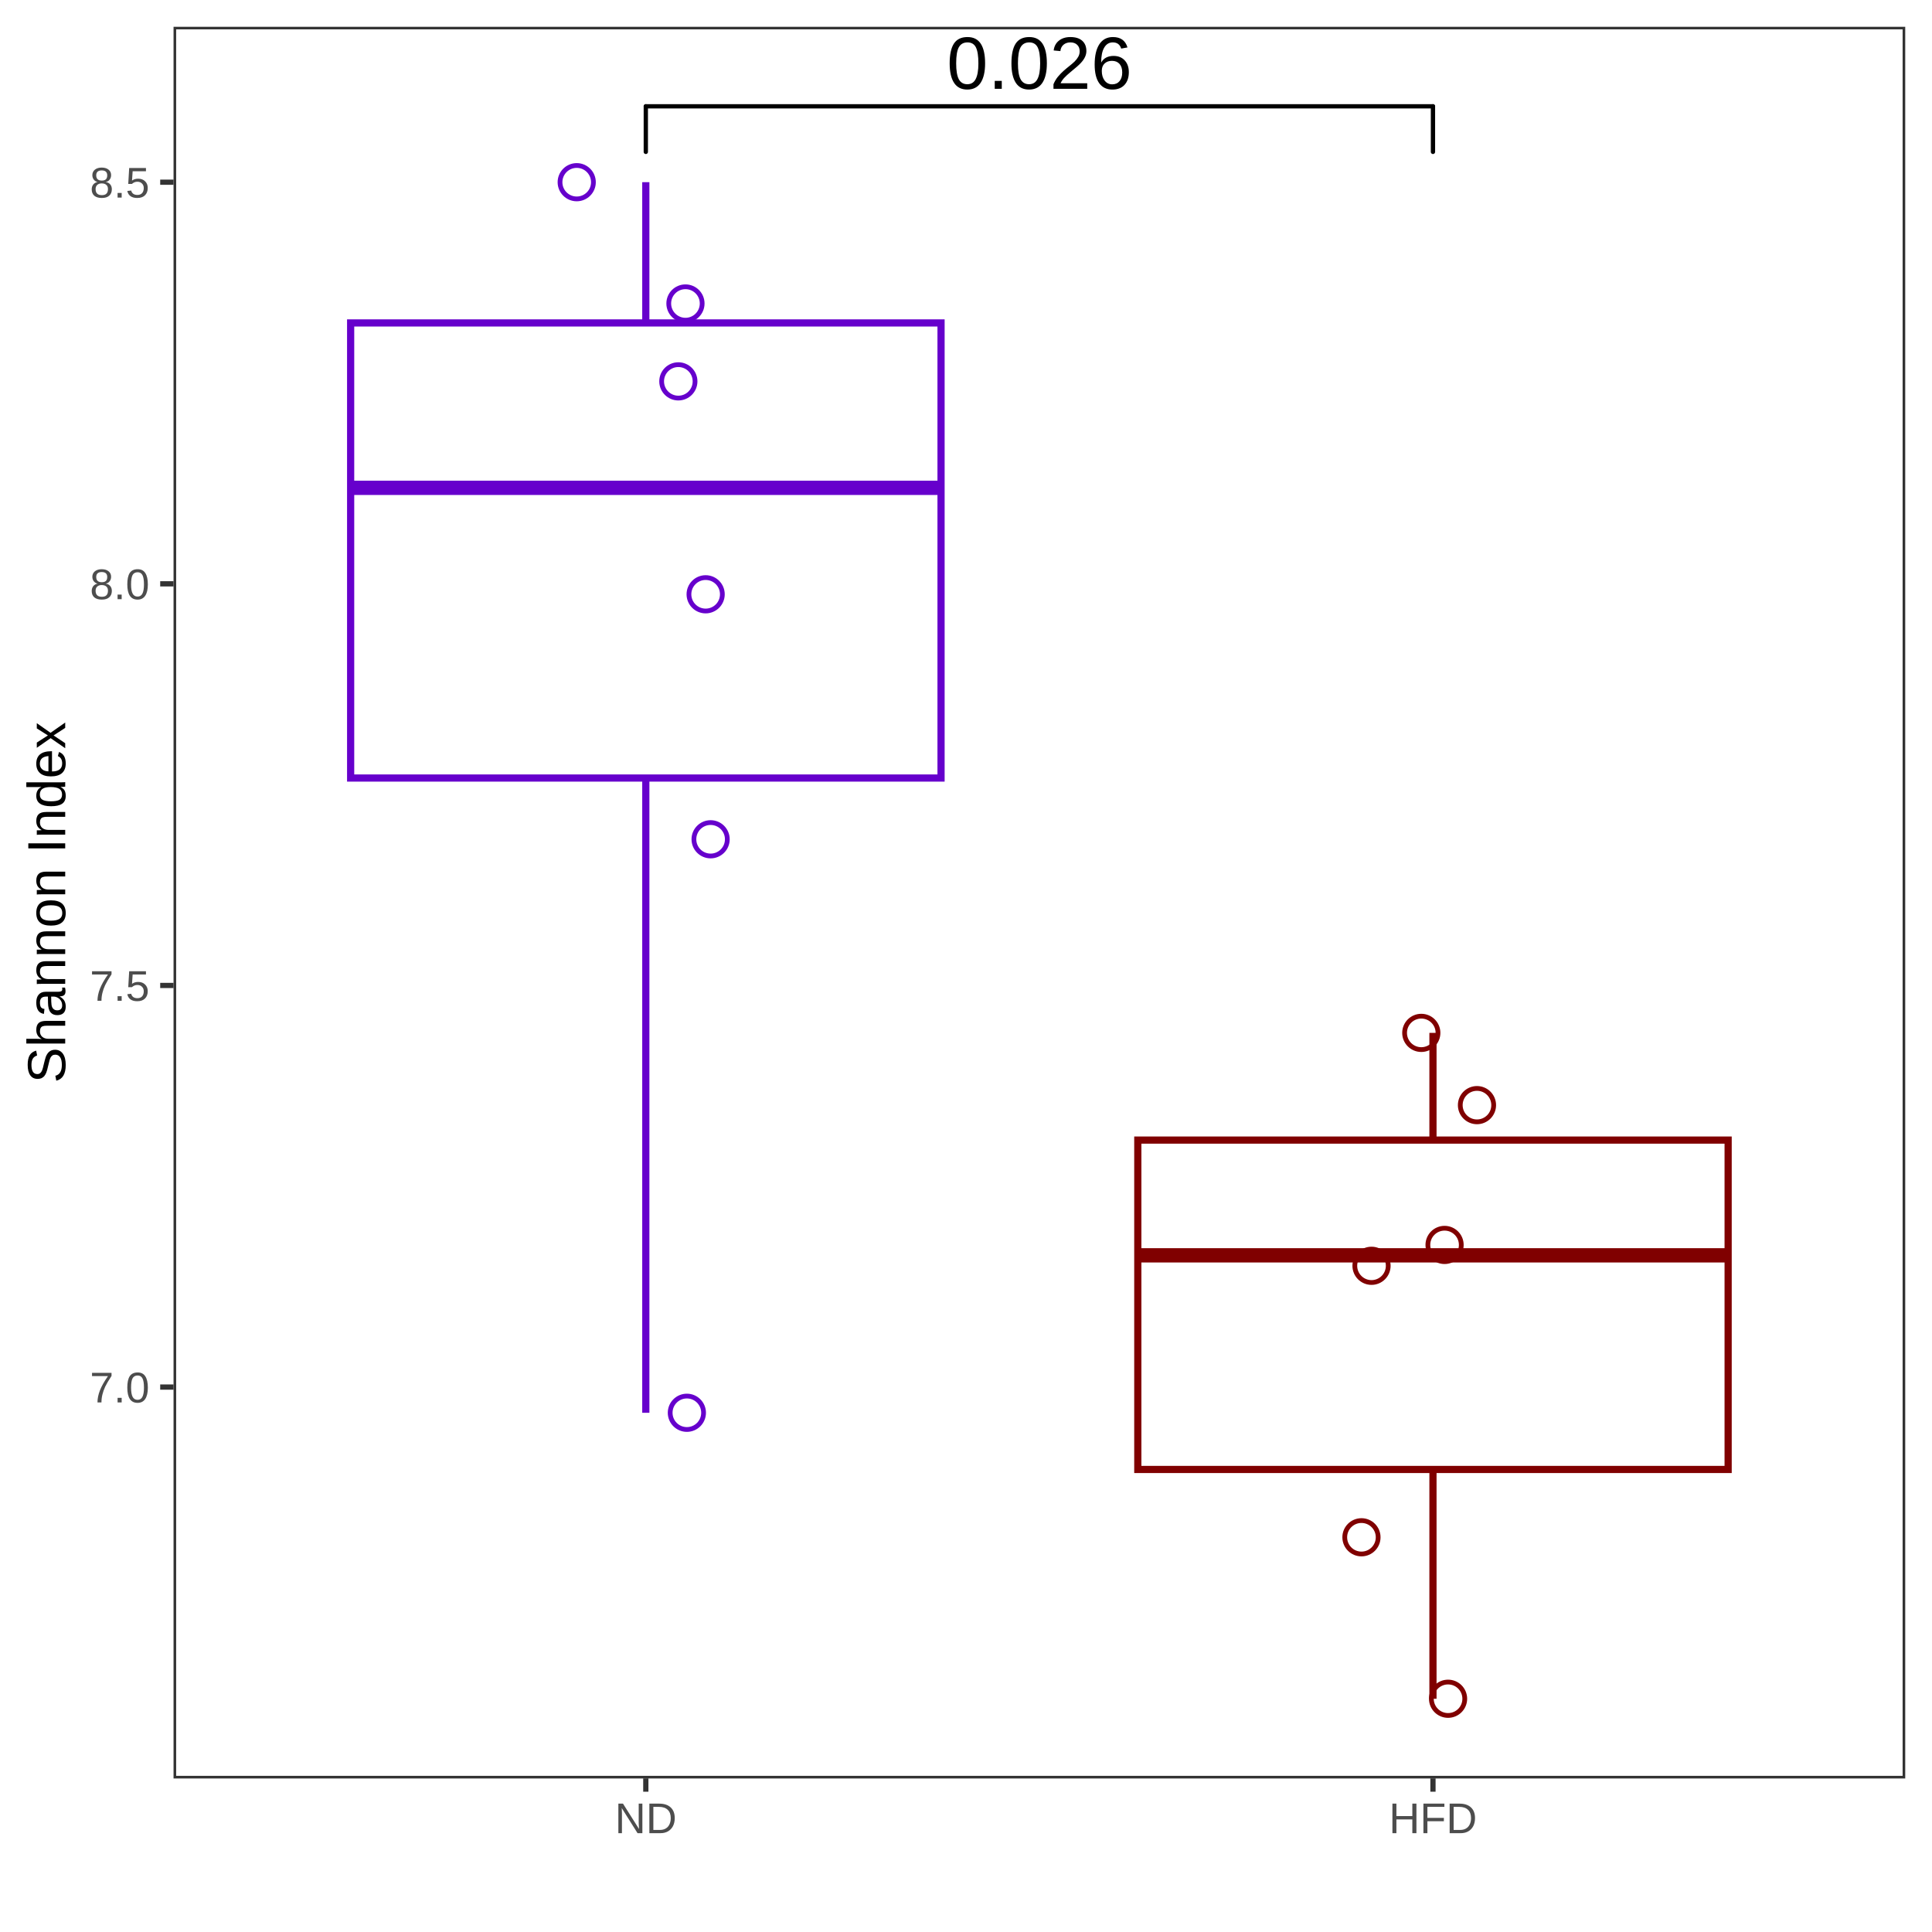
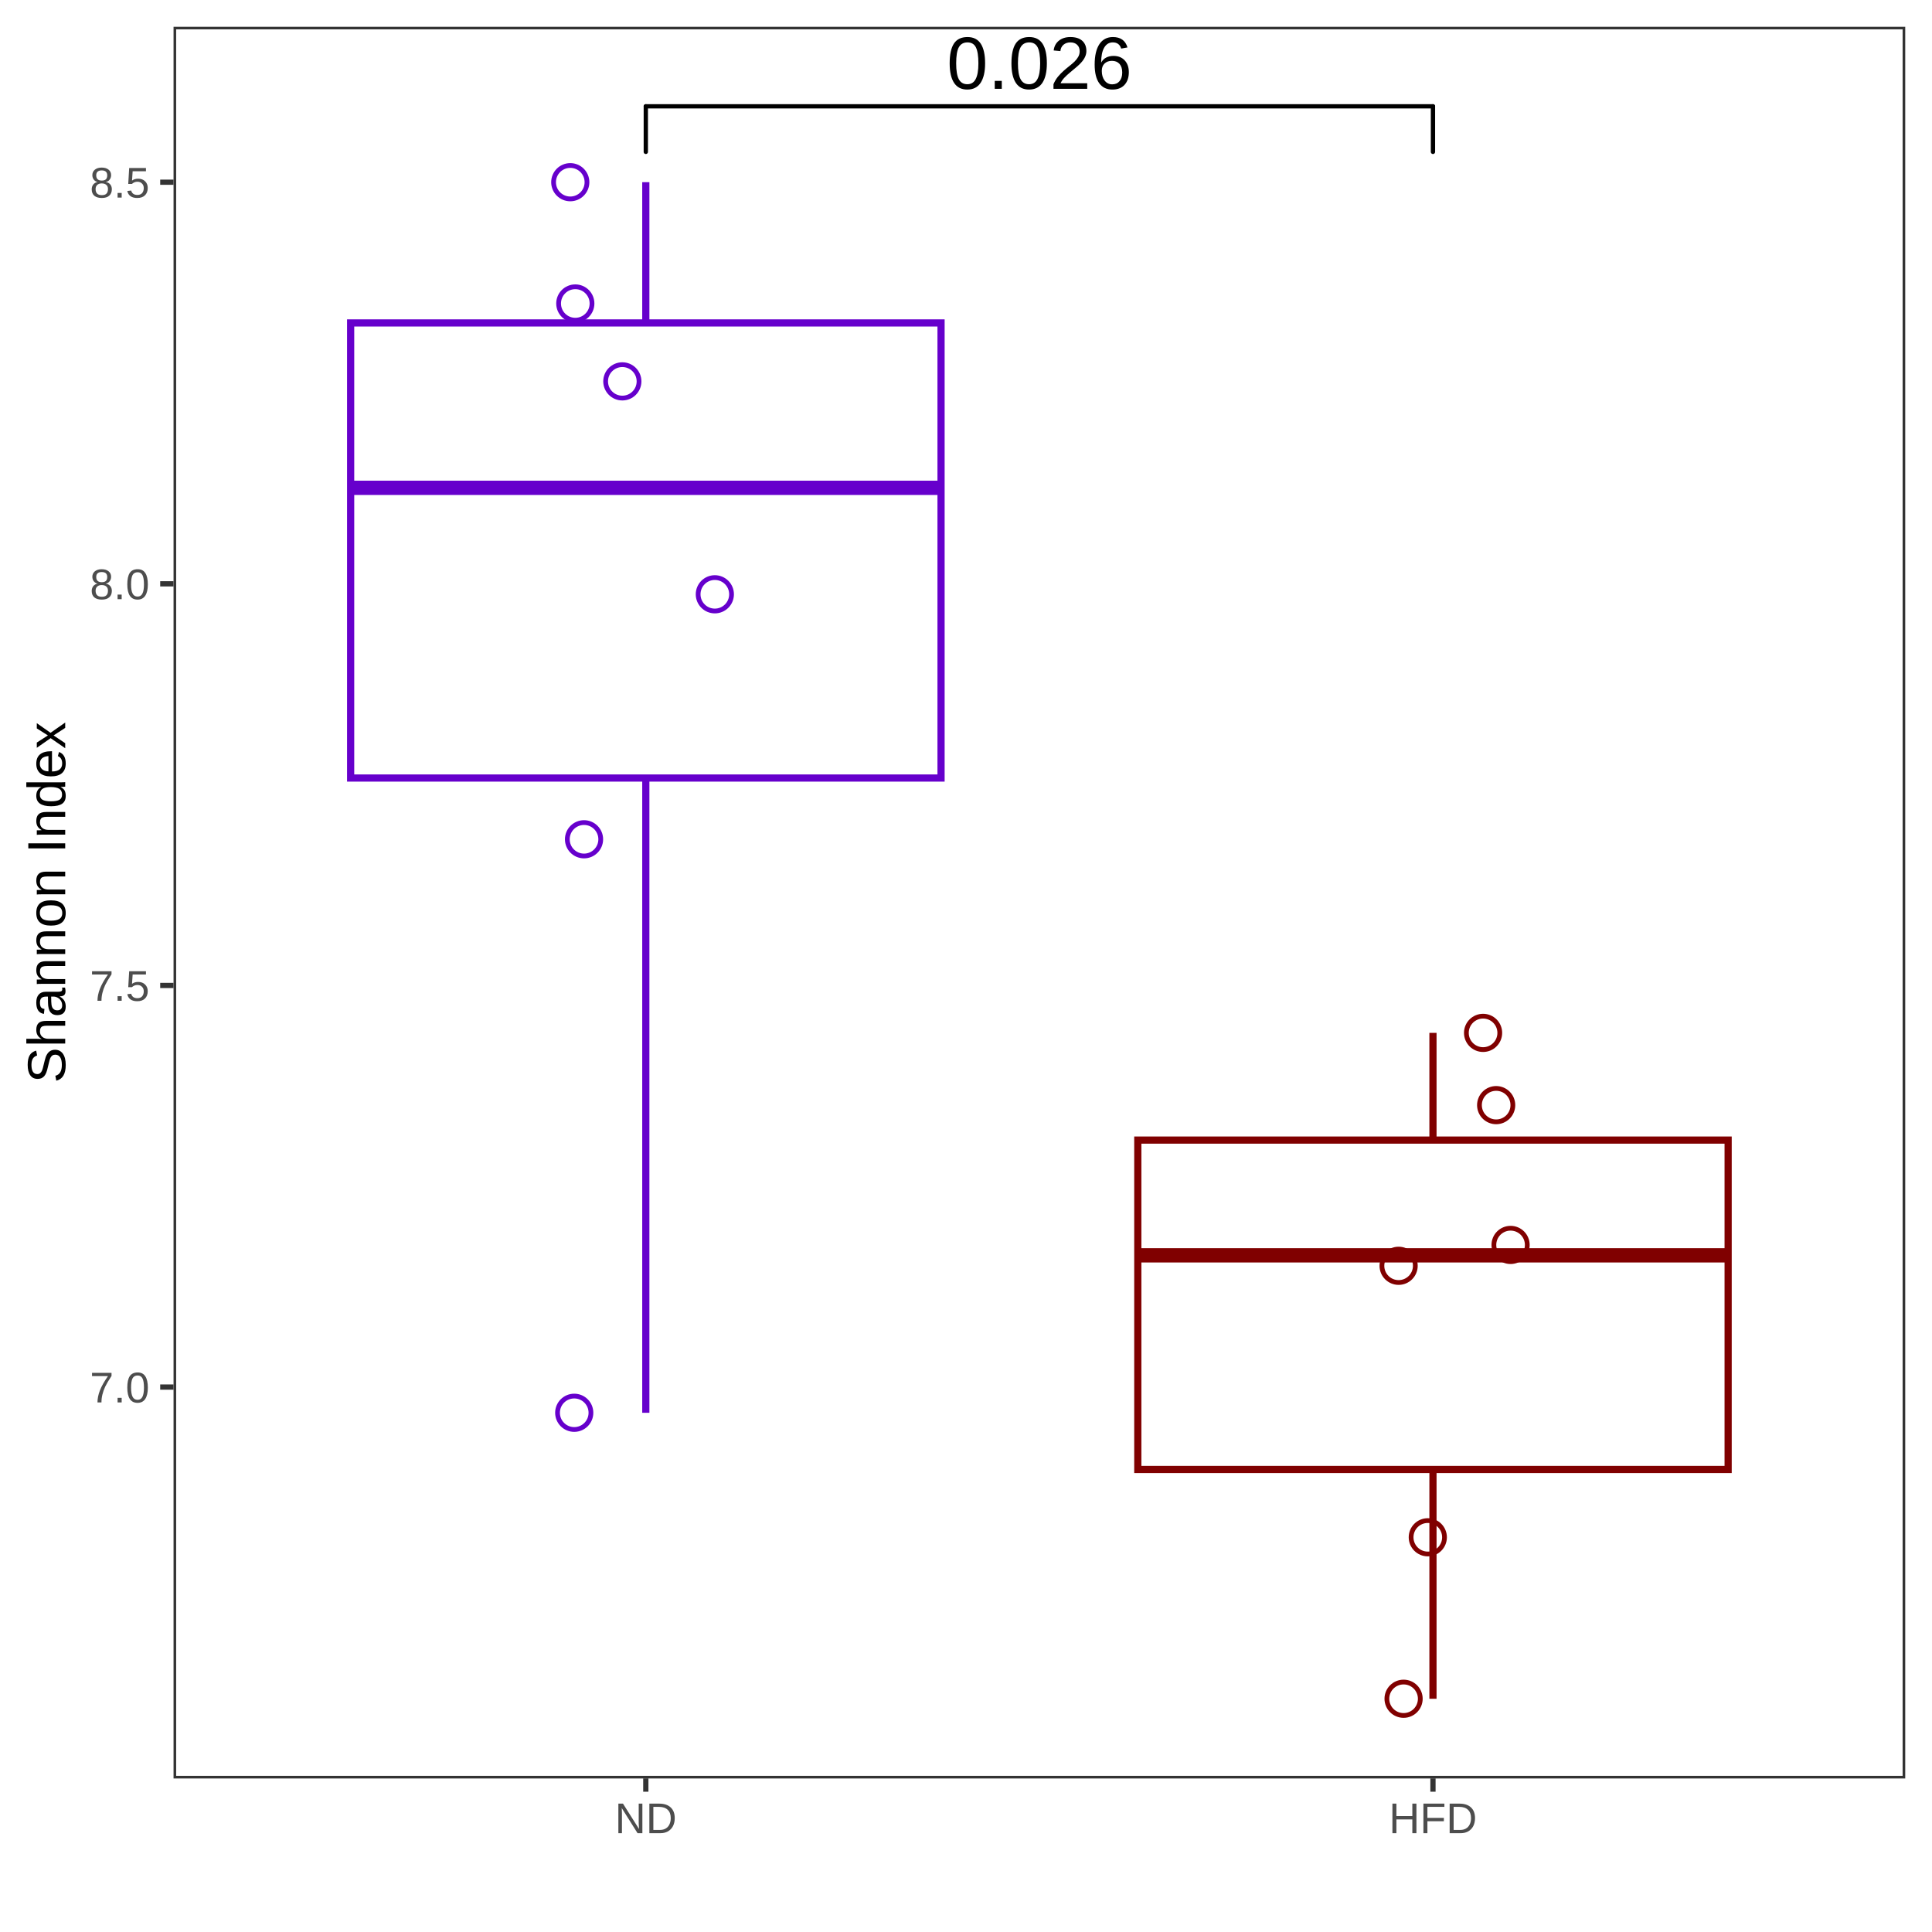
<svg xmlns="http://www.w3.org/2000/svg" class="svglite" width="288.00pt" height="288.00pt" viewBox="0 0 288.00 288.00">
  <defs>
    <style type="text/css">
    .svglite line, .svglite polyline, .svglite polygon, .svglite path, .svglite rect, .svglite circle {
      fill: none;
      stroke: #000000;
      stroke-linecap: round;
      stroke-linejoin: round;
      stroke-miterlimit: 10.00;
    }
    .svglite text {
      white-space: pre;
    }
  </style>
  </defs>
  <rect width="100%" height="100%" style="stroke: none; fill: #FFFFFF;" />
  <defs>
    <clipPath id="cpMC4wMHwyODguMDB8MC4wMHwyODguMDA=">
      <rect x="0.00" y="0.00" width="288.00" height="288.00" />
    </clipPath>
  </defs>
  <g clip-path="url(#cpMC4wMHwyODguMDB8MC4wMHwyODguMDA=)">
    <rect x="0" y="0.00" width="288.00" height="288.00" style="stroke-width: 0.78; stroke: #FFFFFF; fill: #FFFFFF;" />
  </g>
  <defs>
    <clipPath id="cpMjUuODd8Mjg0LjAxfDMuOTl8MjY1LjEw">
      <rect x="25.87" y="3.99" width="258.14" height="261.12" />
    </clipPath>
  </defs>
  <g clip-path="url(#cpMjUuODd8Mjg0LjAxfDMuOTl8MjY1LjEw)">
    <rect x="25.87" y="3.99" width="258.14" height="261.12" style="stroke-width: 0.78; stroke: none; fill: #FFFFFF;" />
    <line x1="96.27" y1="48.14" x2="96.27" y2="27.16" style="stroke-width: 1.07; stroke: #6600CC; stroke-linecap: butt;" />
    <line x1="96.27" y1="115.98" x2="96.27" y2="210.60" style="stroke-width: 1.07; stroke: #6600CC; stroke-linecap: butt;" />
    <polygon points="52.27,48.14 52.27,115.98 140.28,115.98 140.28,48.14 52.27,48.14 " style="stroke-width: 1.07; stroke: #6600CC; stroke-linecap: butt; stroke-linejoin: miter; fill: #FFFFFF;" />
    <line x1="52.27" y1="72.72" x2="140.28" y2="72.72" style="stroke-width: 2.13; stroke: #6600CC; stroke-linecap: butt; stroke-linejoin: miter;" />
    <line x1="213.61" y1="169.95" x2="213.61" y2="153.97" style="stroke-width: 1.07; stroke: #800000; stroke-linecap: butt;" />
    <line x1="213.61" y1="219.05" x2="213.61" y2="253.23" style="stroke-width: 1.07; stroke: #800000; stroke-linecap: butt;" />
    <polygon points="169.61,169.95 169.61,219.05 257.61,219.05 257.61,169.95 169.61,169.95 " style="stroke-width: 1.07; stroke: #800000; stroke-linecap: butt; stroke-linejoin: miter; fill: #FFFFFF;" />
    <line x1="169.61" y1="187.13" x2="257.61" y2="187.13" style="stroke-width: 2.13; stroke: #800000; stroke-linecap: butt; stroke-linejoin: miter;" />
-     <circle cx="220.17" cy="164.74" r="2.49" style="stroke-width: 0.71; stroke: #800000;" />
-     <circle cx="215.34" cy="185.58" r="2.49" style="stroke-width: 0.71; stroke: #800000;" />
-     <circle cx="215.86" cy="253.23" r="2.49" style="stroke-width: 0.71; stroke: #800000;" />
-     <circle cx="105.19" cy="88.59" r="2.49" style="stroke-width: 0.71; stroke: #6600CC;" />
-     <circle cx="105.93" cy="125.11" r="2.49" style="stroke-width: 0.71; stroke: #6600CC;" />
-     <circle cx="211.87" cy="153.97" r="2.49" style="stroke-width: 0.71; stroke: #800000;" />
-     <circle cx="85.97" cy="27.16" r="2.49" style="stroke-width: 0.71; stroke: #6600CC;" />
-     <circle cx="102.18" cy="45.24" r="2.49" style="stroke-width: 0.71; stroke: #6600CC;" />
-     <circle cx="101.12" cy="56.85" r="2.49" style="stroke-width: 0.71; stroke: #6600CC;" />
-     <circle cx="202.95" cy="229.16" r="2.49" style="stroke-width: 0.71; stroke: #800000;" />
-     <circle cx="204.45" cy="188.69" r="2.49" style="stroke-width: 0.71; stroke: #800000;" />
-     <circle cx="102.39" cy="210.60" r="2.49" style="stroke-width: 0.71; stroke: #6600CC;" />
+     <circle cx="223.03" cy="164.74" r="2.49" style="stroke-width: 0.71; stroke: #800000;" />
+     <circle cx="225.18" cy="185.58" r="2.49" style="stroke-width: 0.71; stroke: #800000;" />
+     <circle cx="209.23" cy="253.23" r="2.49" style="stroke-width: 0.71; stroke: #800000;" />
+     <circle cx="106.56" cy="88.59" r="2.49" style="stroke-width: 0.71; stroke: #6600CC;" />
+     <circle cx="87.06" cy="125.11" r="2.49" style="stroke-width: 0.71; stroke: #6600CC;" />
+     <circle cx="221.08" cy="153.97" r="2.49" style="stroke-width: 0.71; stroke: #800000;" />
+     <circle cx="85.01" cy="27.16" r="2.49" style="stroke-width: 0.71; stroke: #6600CC;" />
+     <circle cx="85.76" cy="45.24" r="2.49" style="stroke-width: 0.71; stroke: #6600CC;" />
+     <circle cx="92.77" cy="56.85" r="2.49" style="stroke-width: 0.71; stroke: #6600CC;" />
+     <circle cx="212.84" cy="229.16" r="2.49" style="stroke-width: 0.71; stroke: #800000;" />
+     <circle cx="208.49" cy="188.69" r="2.49" style="stroke-width: 0.71; stroke: #800000;" />
+     <circle cx="85.60" cy="210.60" r="2.49" style="stroke-width: 0.71; stroke: #6600CC;" />
    <text x="154.94" y="13.24" text-anchor="middle" style="font-size: 11.04px; font-family: &quot;Arial&quot;;" textLength="27.60px" lengthAdjust="spacingAndGlyphs">0.026</text>
    <line x1="213.61" y1="22.64" x2="213.61" y2="15.85" style="stroke-width: 0.64;" />
    <line x1="213.61" y1="15.85" x2="96.27" y2="15.85" style="stroke-width: 0.64;" />
    <line x1="96.27" y1="15.85" x2="96.27" y2="22.64" style="stroke-width: 0.64;" />
    <rect x="25.87" y="3.99" width="258.14" height="261.12" style="stroke-width: 0.78; stroke: #333333;" />
  </g>
  <g clip-path="url(#cpMC4wMHwyODguMDB8MC4wMHwyODguMDA=)">
    <text x="22.29" y="209.06" text-anchor="end" style="font-size: 6.40px;fill: #4D4D4D; font-family: &quot;Arial&quot;;" textLength="8.89px" lengthAdjust="spacingAndGlyphs">7.0</text>
    <text x="22.29" y="149.19" text-anchor="end" style="font-size: 6.40px;fill: #4D4D4D; font-family: &quot;Arial&quot;;" textLength="8.89px" lengthAdjust="spacingAndGlyphs">7.5</text>
    <text x="22.29" y="89.32" text-anchor="end" style="font-size: 6.40px;fill: #4D4D4D; font-family: &quot;Arial&quot;;" textLength="8.89px" lengthAdjust="spacingAndGlyphs">8.0</text>
    <text x="22.29" y="29.45" text-anchor="end" style="font-size: 6.40px;fill: #4D4D4D; font-family: &quot;Arial&quot;;" textLength="8.89px" lengthAdjust="spacingAndGlyphs">8.5</text>
    <polyline points="23.88,206.77 25.87,206.77 " style="stroke-width: 0.78; stroke: #333333; stroke-linecap: butt;" />
    <polyline points="23.88,146.90 25.87,146.90 " style="stroke-width: 0.78; stroke: #333333; stroke-linecap: butt;" />
    <polyline points="23.88,87.03 25.87,87.03 " style="stroke-width: 0.78; stroke: #333333; stroke-linecap: butt;" />
    <polyline points="23.88,27.16 25.87,27.16 " style="stroke-width: 0.78; stroke: #333333; stroke-linecap: butt;" />
    <polyline points="96.27,267.09 96.27,265.10 " style="stroke-width: 0.78; stroke: #333333; stroke-linecap: butt;" />
    <polyline points="213.61,267.09 213.61,265.10 " style="stroke-width: 0.78; stroke: #333333; stroke-linecap: butt;" />
    <text x="96.27" y="273.27" text-anchor="middle" style="font-size: 6.40px;fill: #4D4D4D; font-family: &quot;Arial&quot;;" textLength="9.23px" lengthAdjust="spacingAndGlyphs">ND</text>
    <text x="213.61" y="273.27" text-anchor="middle" style="font-size: 6.40px;fill: #4D4D4D; font-family: &quot;Arial&quot;;" textLength="13.13px" lengthAdjust="spacingAndGlyphs">HFD</text>
    <text transform="translate(9.72,134.54) rotate(-90)" text-anchor="middle" style="font-size: 8.00px; font-family: &quot;Arial&quot;;" textLength="53.83px" lengthAdjust="spacingAndGlyphs">Shannon Index</text>
  </g>
</svg>
